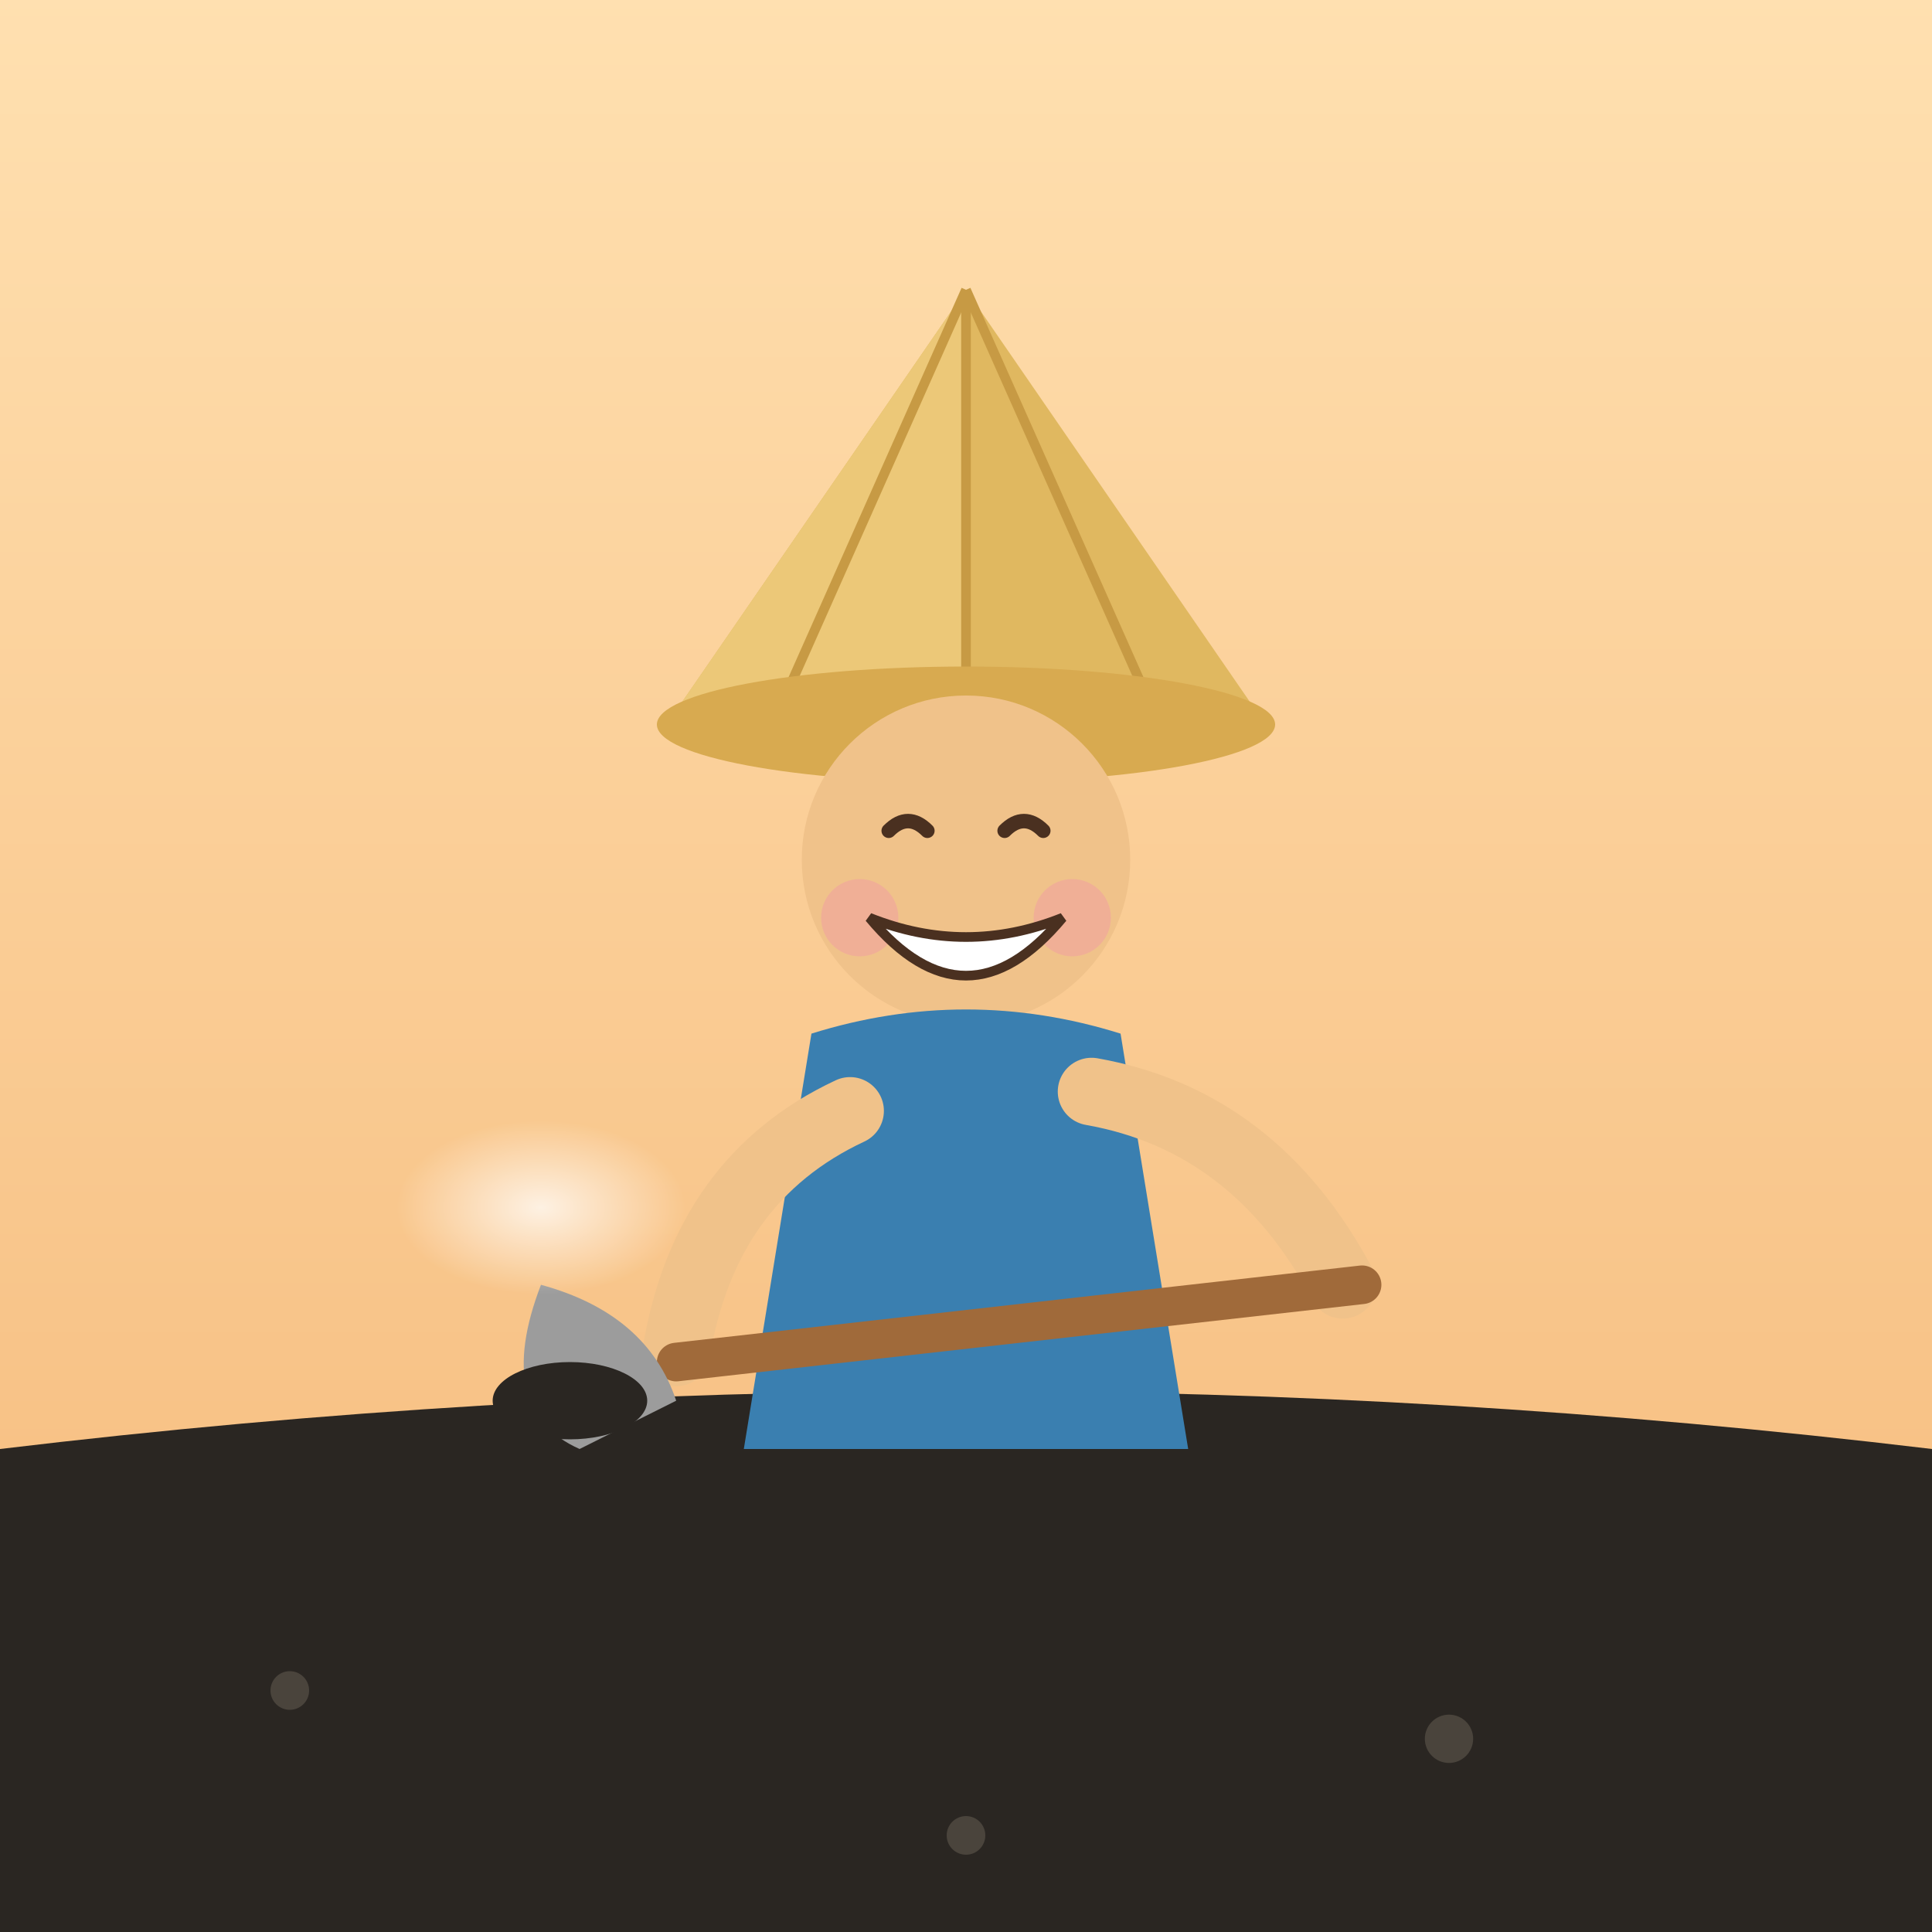
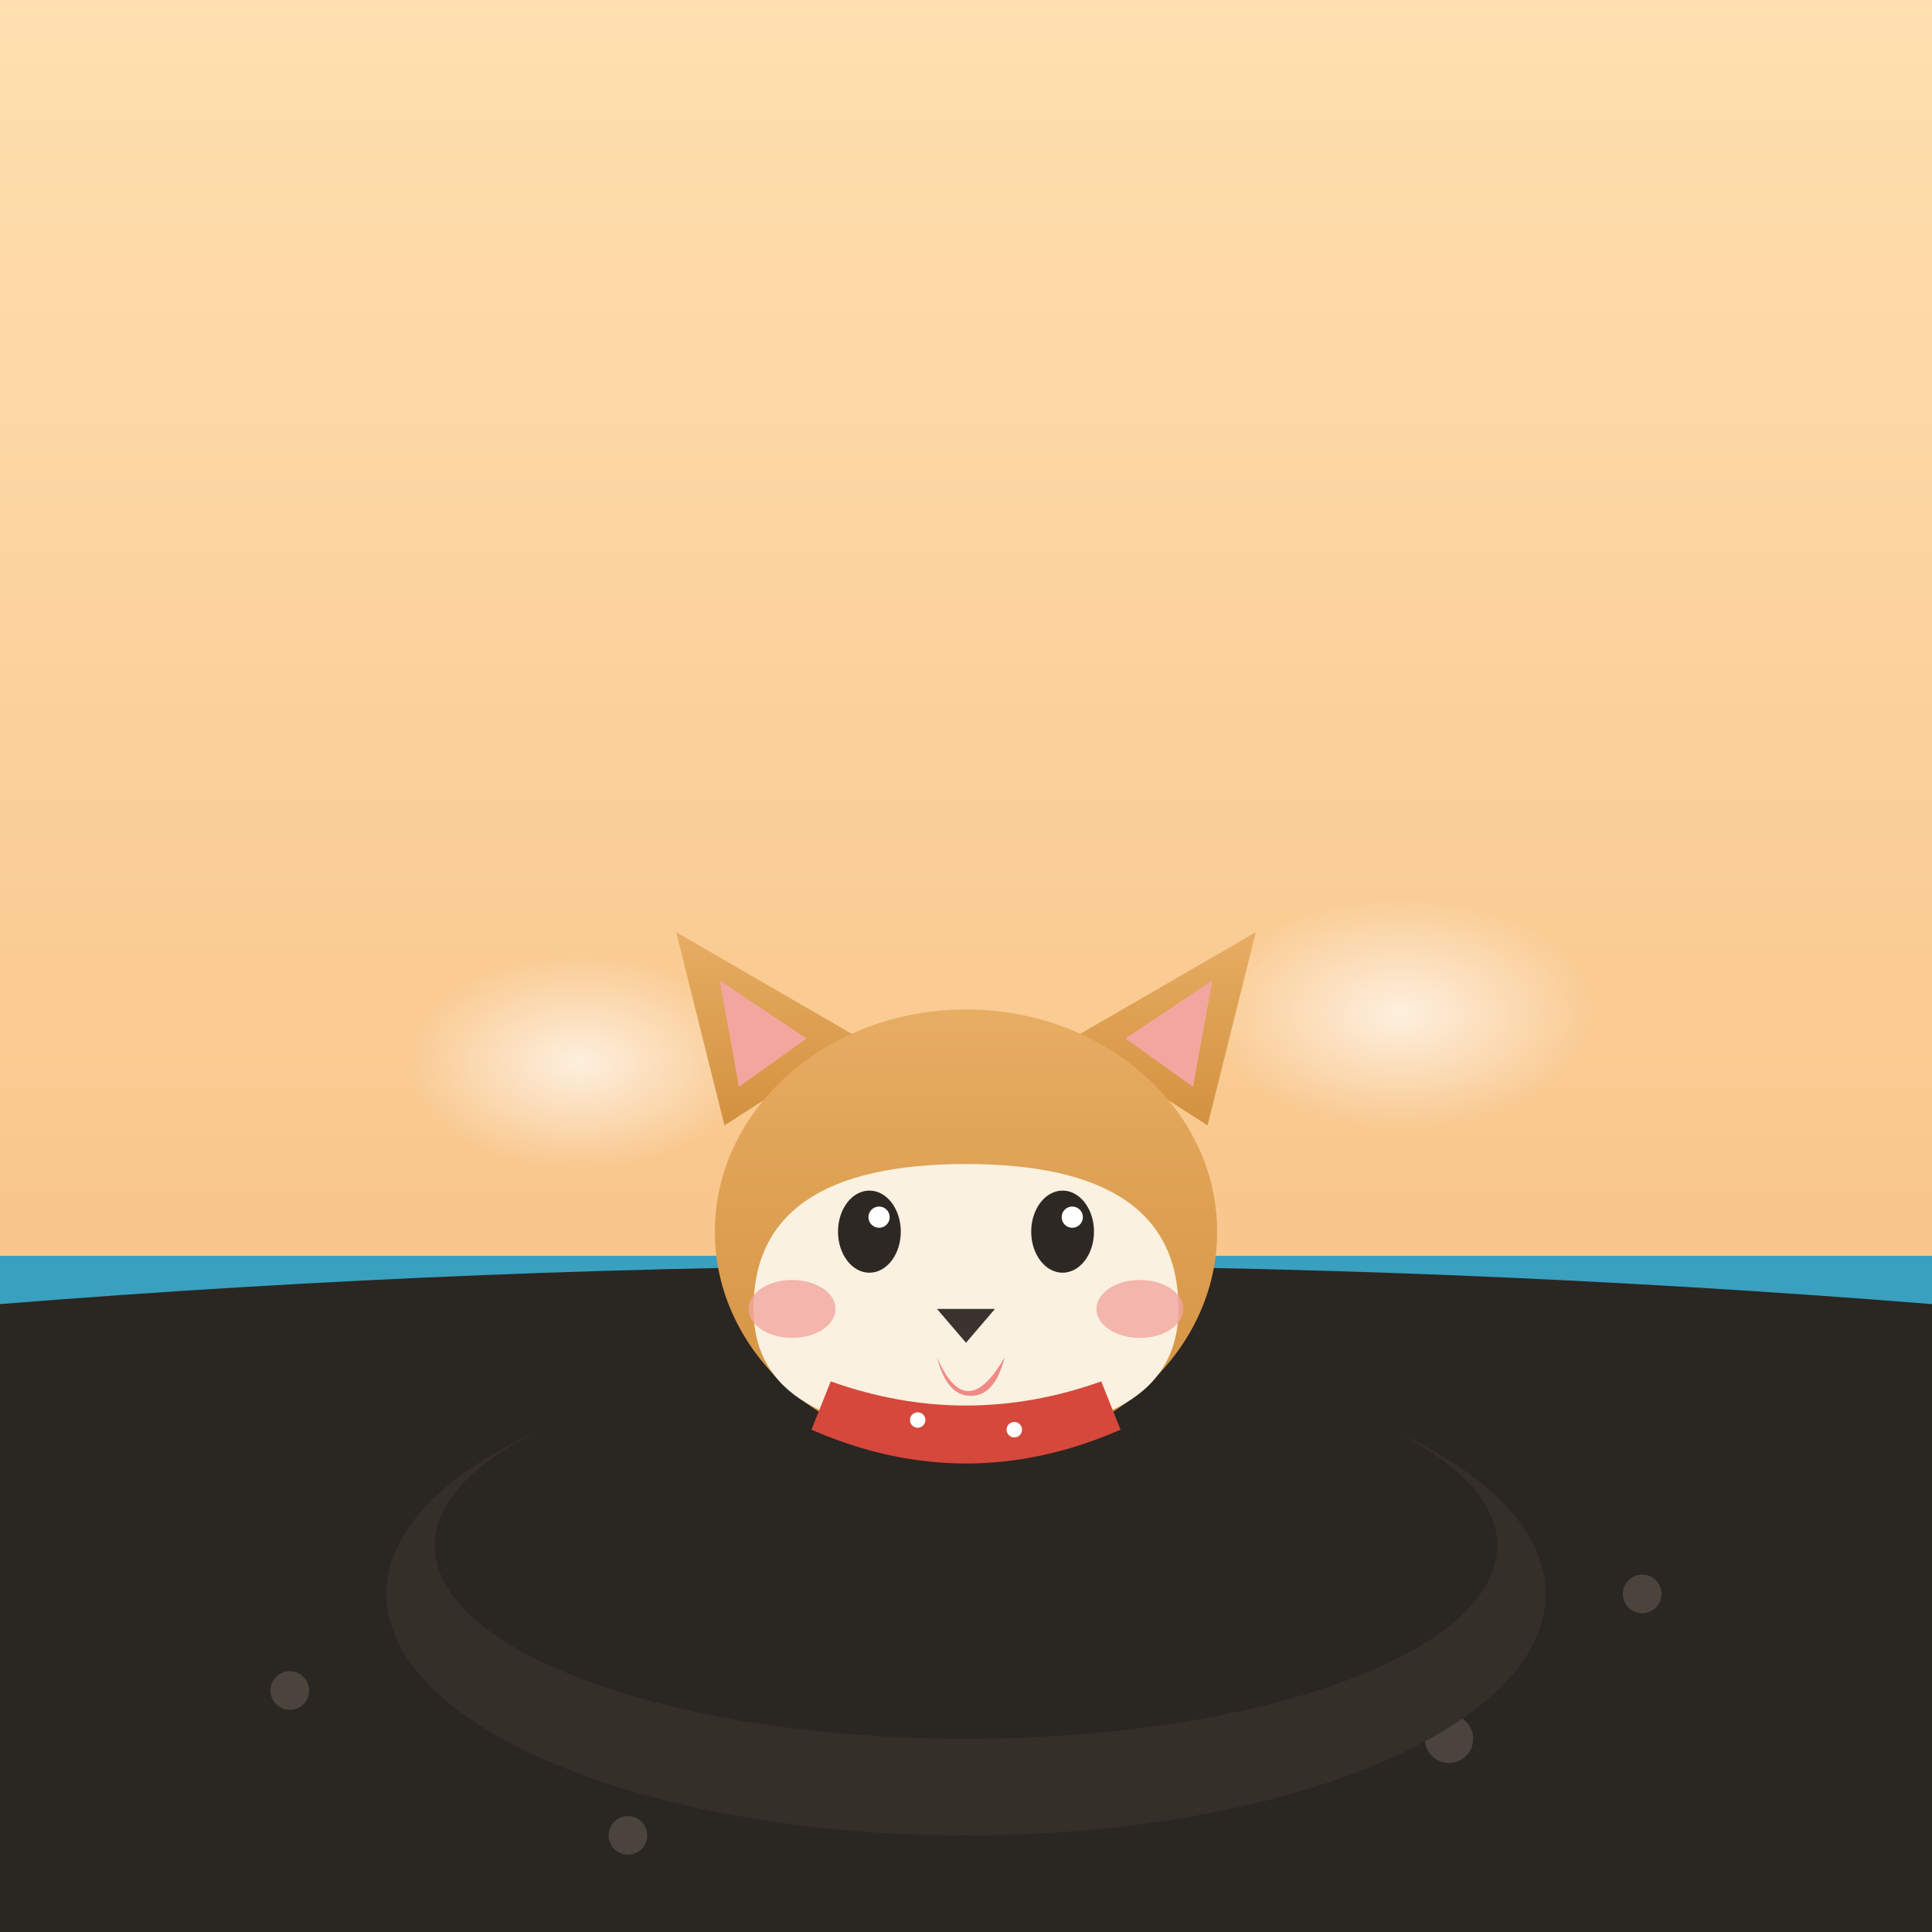
- <svg xmlns="http://www.w3.org/2000/svg" viewBox="0 0 400 400" role="img" aria-label="A grinning attendant wearing a conical straw hat, shoveling steaming black sand">
+ <svg xmlns="http://www.w3.org/2000/svg" viewBox="0 0 400 400" role="img" aria-label="Mon-chan buried up to his neck in black sand, only head and ears poking out">
  <defs>
-     <linearGradient id="ib2bg" x1="0" y1="0" x2="0" y2="1">
+     <linearGradient id="fur" x1="0" y1="0" x2="0" y2="1">
+       <stop offset="0" stop-color="#e7ad63" />
+       <stop offset="1" stop-color="#d2913f" />
+     </linearGradient>
+     <linearGradient id="sky" x1="0" y1="0" x2="0" y2="1">
      <stop offset="0" stop-color="#ffe0b0" />
      <stop offset="1" stop-color="#f5b878" />
    </linearGradient>
-     <radialGradient id="ib2steam" cx="0.5" cy="0.5" r="0.5">
-       <stop offset="0" stop-color="#ffffff" stop-opacity="0.75" />
-       <stop offset="1" stop-color="#ffffff" stop-opacity="0" />
+     <radialGradient id="steam" cx="0.5" cy="0.5" r="0.5">
+       <stop offset="0" stop-color="#fff" stop-opacity="0.7" />
+       <stop offset="1" stop-color="#fff" stop-opacity="0" />
    </radialGradient>
  </defs>
-   <rect width="400" height="400" fill="url(#ib2bg)" />
-   <path d="M0 300 q200 -24 400 0 V400 H0 Z" fill="#2a2622" />
+   <rect width="400" height="400" fill="url(#sky)" />
+   <rect y="260" width="400" height="140" fill="#3aa0c0" />
+   <path d="M0 270 q200 -16 400 0 V400 H0z" fill="#2a2622" />
  <g fill="#4a443c">
    <circle cx="60" cy="350" r="4" />
    <circle cx="300" cy="360" r="5" />
-     <circle cx="200" cy="380" r="4" />
+     <circle cx="130" cy="380" r="4" />
+     <circle cx="340" cy="330" r="4" />
  </g>
-   <g>
-     <polygon points="200,60 138,150 262,150" fill="#e0b860" />
-     <polygon points="200,60 138,150 200,150" fill="#ecc878" />
-     <g stroke="#c79a44" stroke-width="2">
-       <line x1="200" y1="60" x2="160" y2="150" />
-       <line x1="200" y1="60" x2="200" y2="150" />
-       <line x1="200" y1="60" x2="240" y2="150" />
-     </g>
-     <ellipse cx="200" cy="150" rx="64" ry="12" fill="#d8aa50" />
-     <circle cx="200" cy="178" r="34" fill="#f0c28a" />
-     <path d="M184 172 q4 -4 8 0 M208 172 q4 -4 8 0" fill="none" stroke="#4a3020" stroke-width="3" stroke-linecap="round" />
-     <circle cx="178" cy="190" r="8" fill="#f0a0a0" opacity="0.55" />
-     <circle cx="222" cy="190" r="8" fill="#f0a0a0" opacity="0.55" />
-     <path d="M180 190 q20 24 40 0 q-20 8 -40 0 Z" fill="#fff" stroke="#4a3020" stroke-width="2" />
-     <path d="M168 214 q32 -10 64 0 l14 86 H154 Z" fill="#3a7fb0" />
-     <path d="M176 230 q-30 14 -36 50" fill="none" stroke="#f0c28a" stroke-width="14" stroke-linecap="round" />
-     <path d="M226 226 q34 6 52 40" fill="none" stroke="#f0c28a" stroke-width="14" stroke-linecap="round" />
+   <g fill="url(#steam)">
+     <ellipse cx="120" cy="220" rx="36" ry="22" />
+     <ellipse cx="290" cy="210" rx="40" ry="24" />
  </g>
-   <line x1="140" y1="282" x2="282" y2="266" stroke="#a06a3a" stroke-width="8" stroke-linecap="round" />
-   <path d="M120 300 q-18 -8 -8 -34 q22 6 28 24 Z" fill="#9c9c9c" />
-   <ellipse cx="118" cy="290" rx="16" ry="8" fill="#2a2622" />
-   <ellipse cx="112" cy="250" rx="30" ry="18" fill="url(#ib2steam)" />
+   <ellipse cx="200" cy="330" rx="120" ry="50" fill="#352f29" />
+   <ellipse cx="200" cy="320" rx="110" ry="40" fill="#2a2622" />
+   <g transform="translate(200,255)">
+     <path d="M-50 -22 l-10 -40 38 22z" fill="url(#fur)" />
+     <path d="M50 -22 l10 -40 -38 22z" fill="url(#fur)" />
+     <path d="M-47 -30 l-4 -22 18 12z" fill="#f3a6a0" />
+     <path d="M47 -30 l4 -22 -18 12z" fill="#f3a6a0" />
+     <ellipse cx="0" cy="0" rx="52" ry="46" fill="url(#fur)" />
+     <path d="M0 -14 q-44 0 -44 30 q0 26 44 26 q44 0 44 -26 q0 -30 -44 -30z" fill="#faf1e0" />
+     <ellipse cx="-36" cy="16" rx="9" ry="6" fill="#f3a6a0" opacity="0.8" />
+     <ellipse cx="36" cy="16" rx="9" ry="6" fill="#f3a6a0" opacity="0.8" />
+     <ellipse cx="-20" cy="0" rx="6.5" ry="8.5" fill="#2e2824" />
+     <ellipse cx="20" cy="0" rx="6.5" ry="8.5" fill="#2e2824" />
+     <circle cx="-18" cy="-3" r="2.2" fill="#fff" />
+     <circle cx="22" cy="-3" r="2.2" fill="#fff" />
+     <path d="M-6 16 h12 l-6 7z" fill="#3a3330" />
+     <path d="M-6 26 q6 14 14 0 q-2 8 -7 8 q-5 0 -7 -8z" fill="#f08a86" />
+   </g>
+   <path d="M168 296 q32 14 64 0 l-4 -10 q-28 10 -56 0z" fill="#d6483b" />
+   <circle cx="190" cy="294" r="1.6" fill="#fff" />
+   <circle cx="210" cy="296" r="1.6" fill="#fff" />
</svg>
